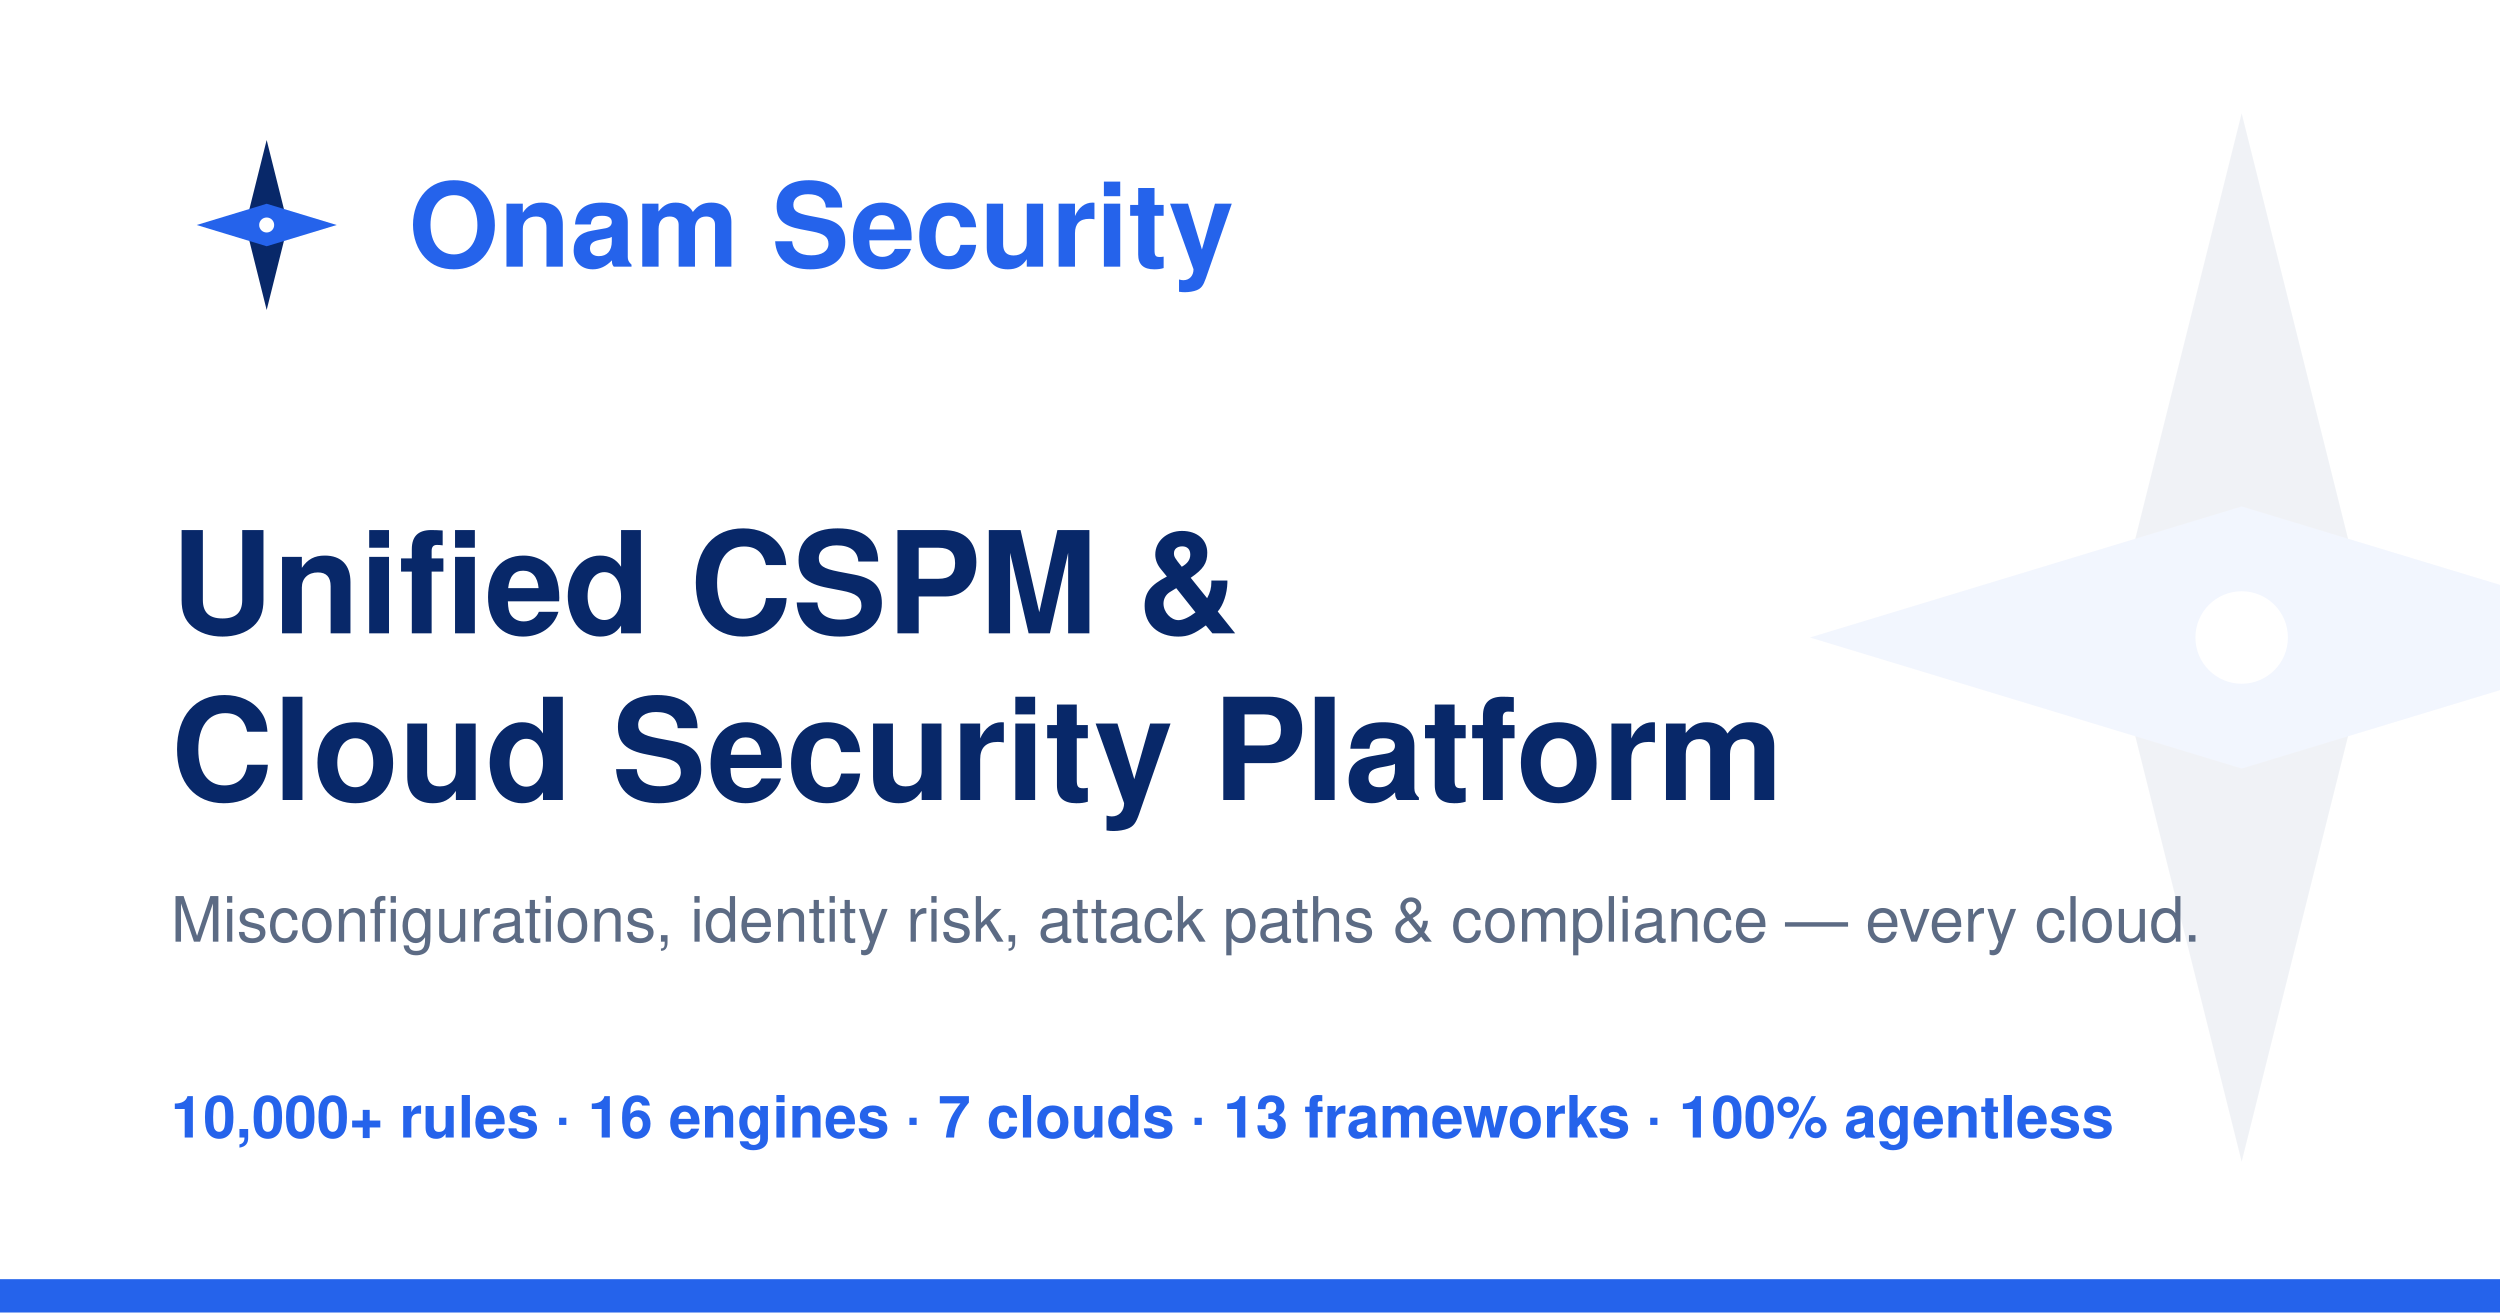
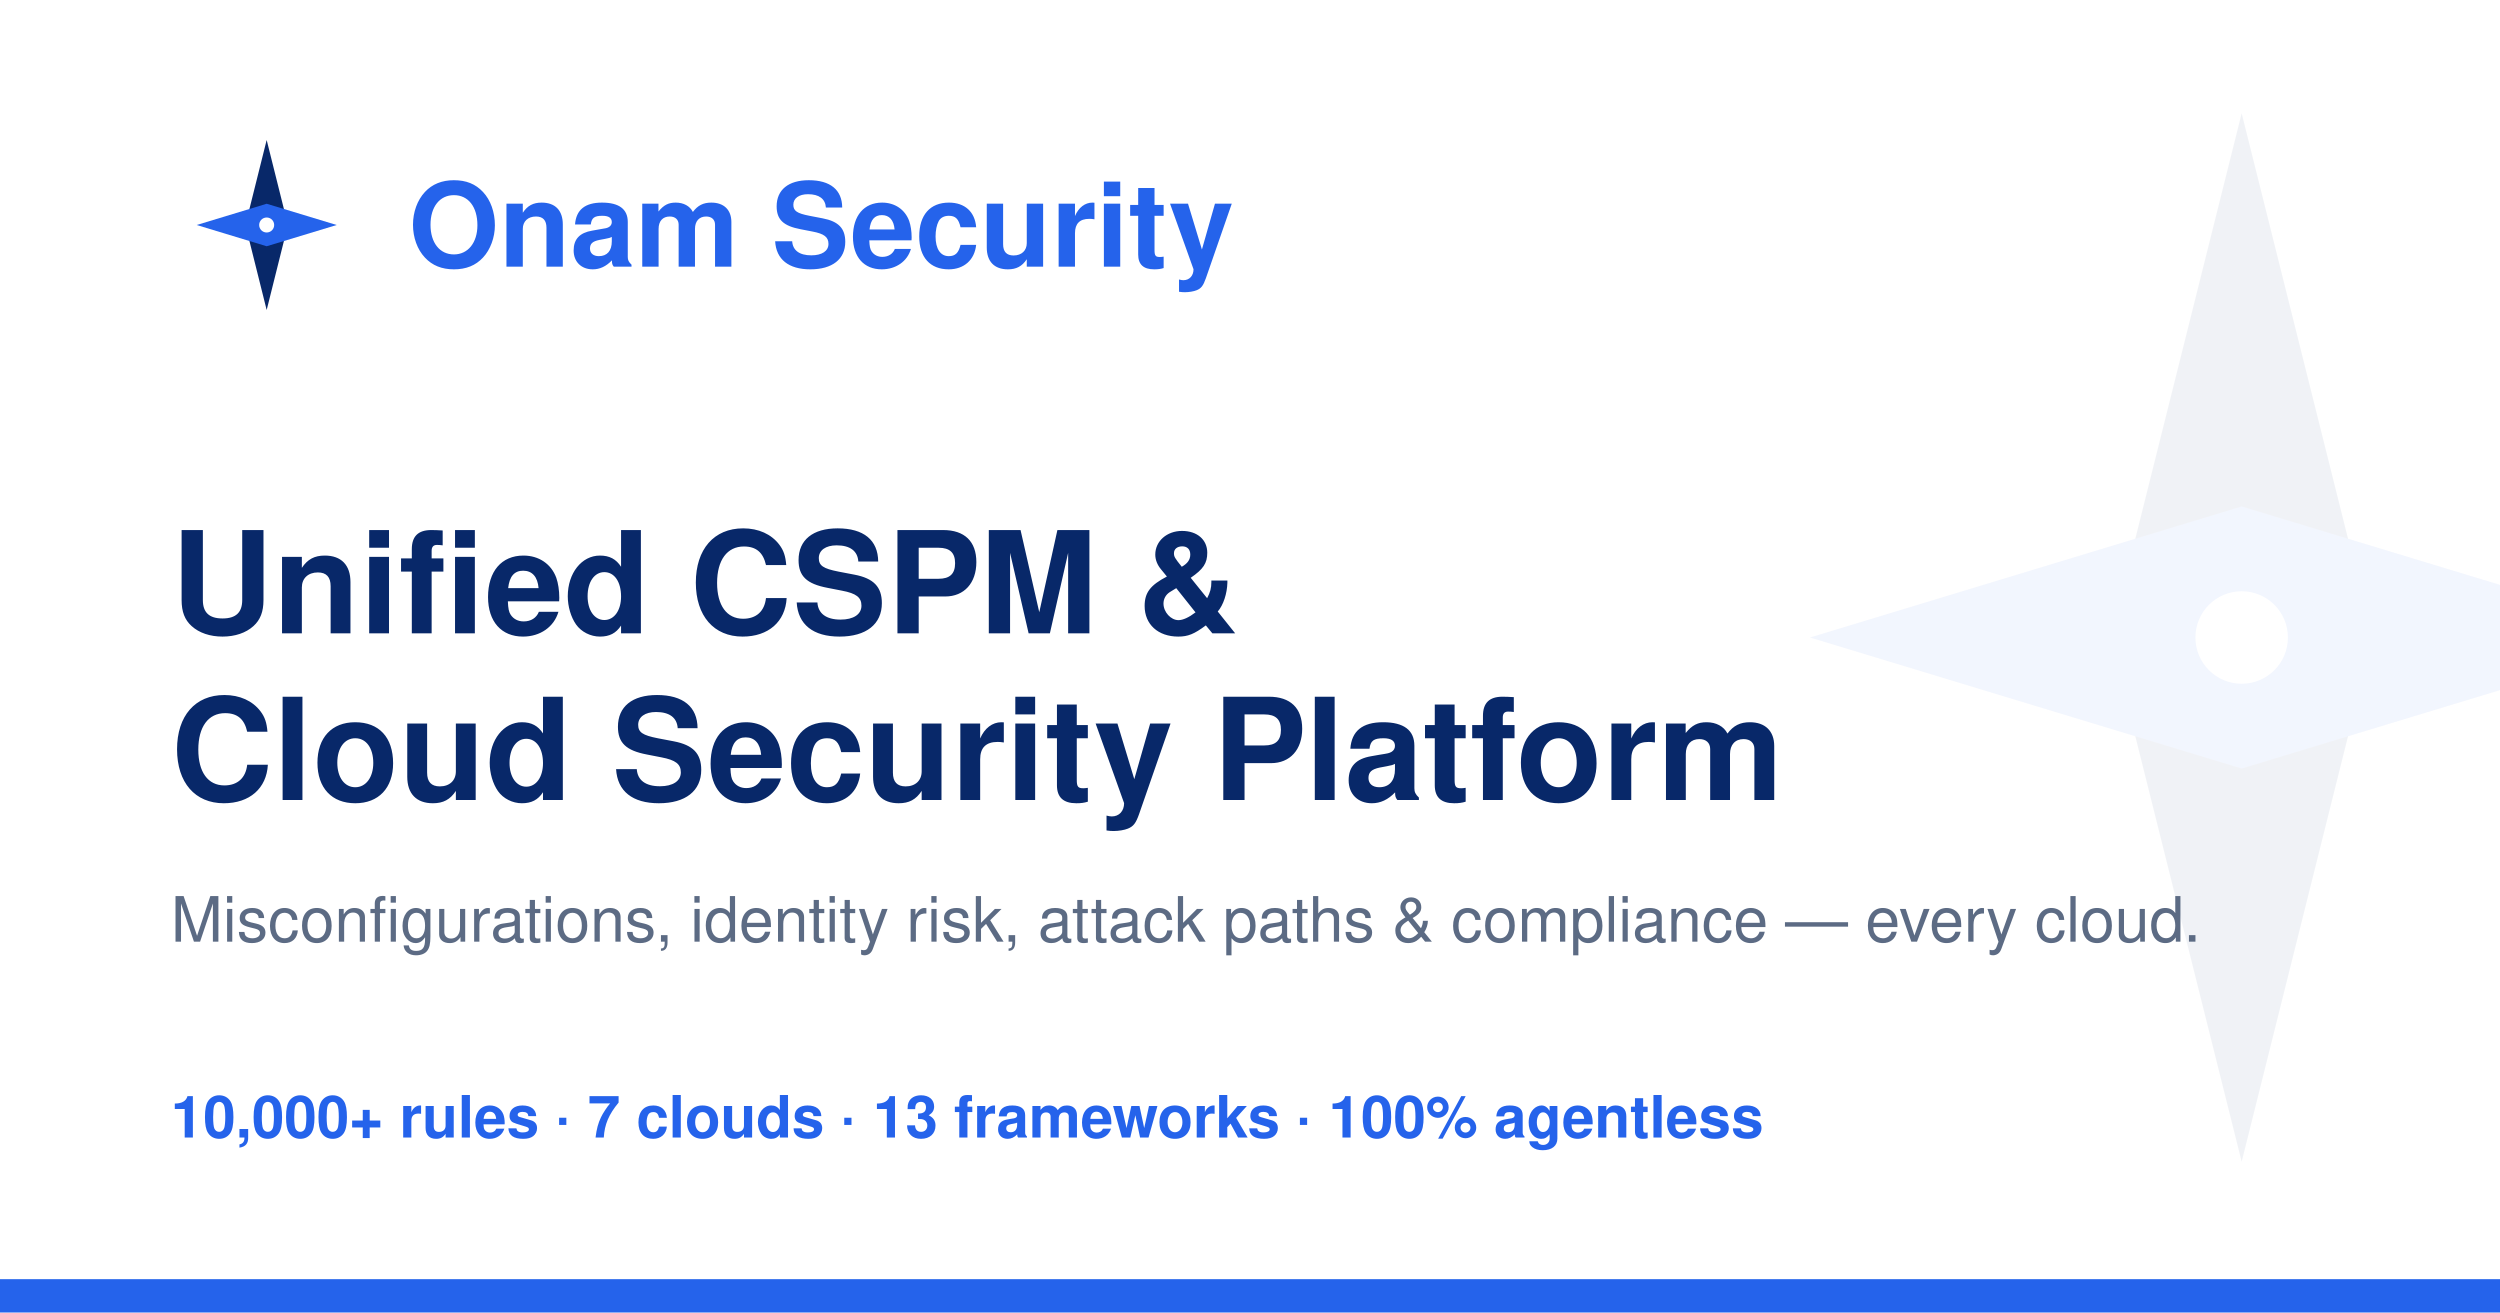
<svg xmlns="http://www.w3.org/2000/svg" width="1200" height="630" viewBox="0 0 1200 630">
  <rect width="1200" height="630" fill="#FFFFFF" />
  <g transform="translate(780,10) scale(7.4)" opacity="0.06">
    <polygon points="40,6 48.5,40 40,74 31.5,40" fill="#082869" />
    <polygon points="12,40 40,31.5 68,40 40,48.5" fill="#2563EB" />
    <circle cx="40" cy="40" r="3" fill="#FFFFFF" />
  </g>
  <g transform="translate(80,60) scale(1.2)">
    <polygon points="40,6 48.5,40 40,74 31.5,40" fill="#082869" />
    <polygon points="12,40 40,31.5 68,40 40,48.5" fill="#2563EB" />
    <circle cx="40" cy="40" r="3" fill="#FFFFFF" />
  </g>
  <text x="196" y="128" font-family="Plus Jakarta Sans, Helvetica, Arial, sans-serif" font-weight="800" font-size="56" fill="#2563EB">Onam Security</text>
  <text x="82" y="304" font-family="Plus Jakarta Sans, Helvetica, Arial, sans-serif" font-weight="800" font-size="68" fill="#082869">Unified CSPM &amp;</text>
  <text x="82" y="384" font-family="Plus Jakarta Sans, Helvetica, Arial, sans-serif" font-weight="800" font-size="68" fill="#082869">Cloud Security Platform</text>
  <text x="82" y="452" font-family="Plus Jakarta Sans, Helvetica, Arial, sans-serif" font-weight="500" font-size="30" fill="#5C6B84">Misconfigurations, identity risk, attack paths &amp; compliance — every cloud.</text>
-   <text x="82" y="546" font-family="Plus Jakarta Sans, Helvetica, Arial, sans-serif" font-weight="700" font-size="28" fill="#2563EB">10,000+ rules · 16 engines · 7 clouds · 13 frameworks · 100% agentless</text>
+   <text x="82" y="546" font-family="Plus Jakarta Sans, Helvetica, Arial, sans-serif" font-weight="700" font-size="28" fill="#2563EB">10,000+ rules · 7 clouds · 13 frameworks · 100% agentless</text>
  <rect y="614" width="1200" height="16" fill="#2563EB" />
</svg>
